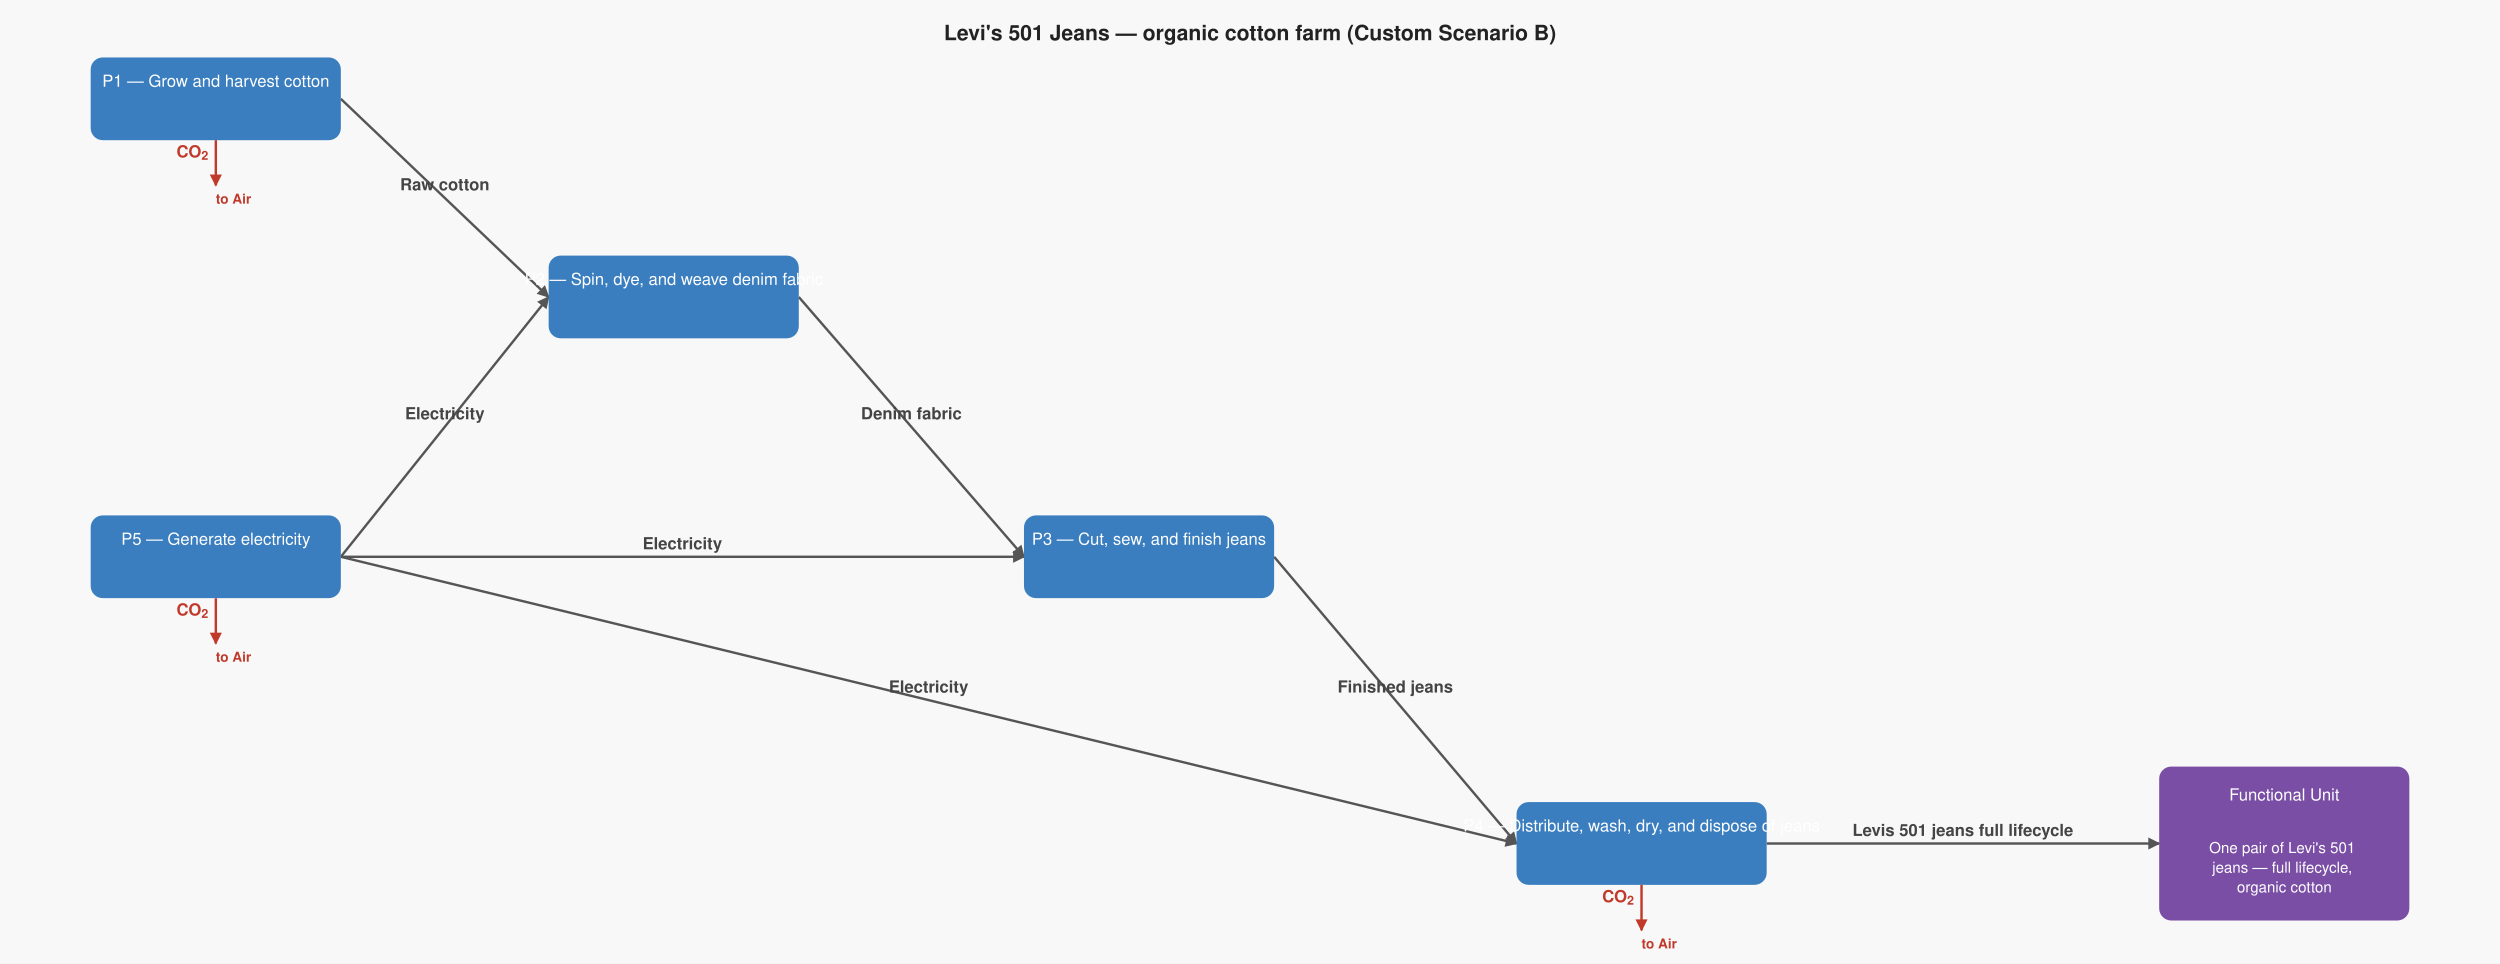
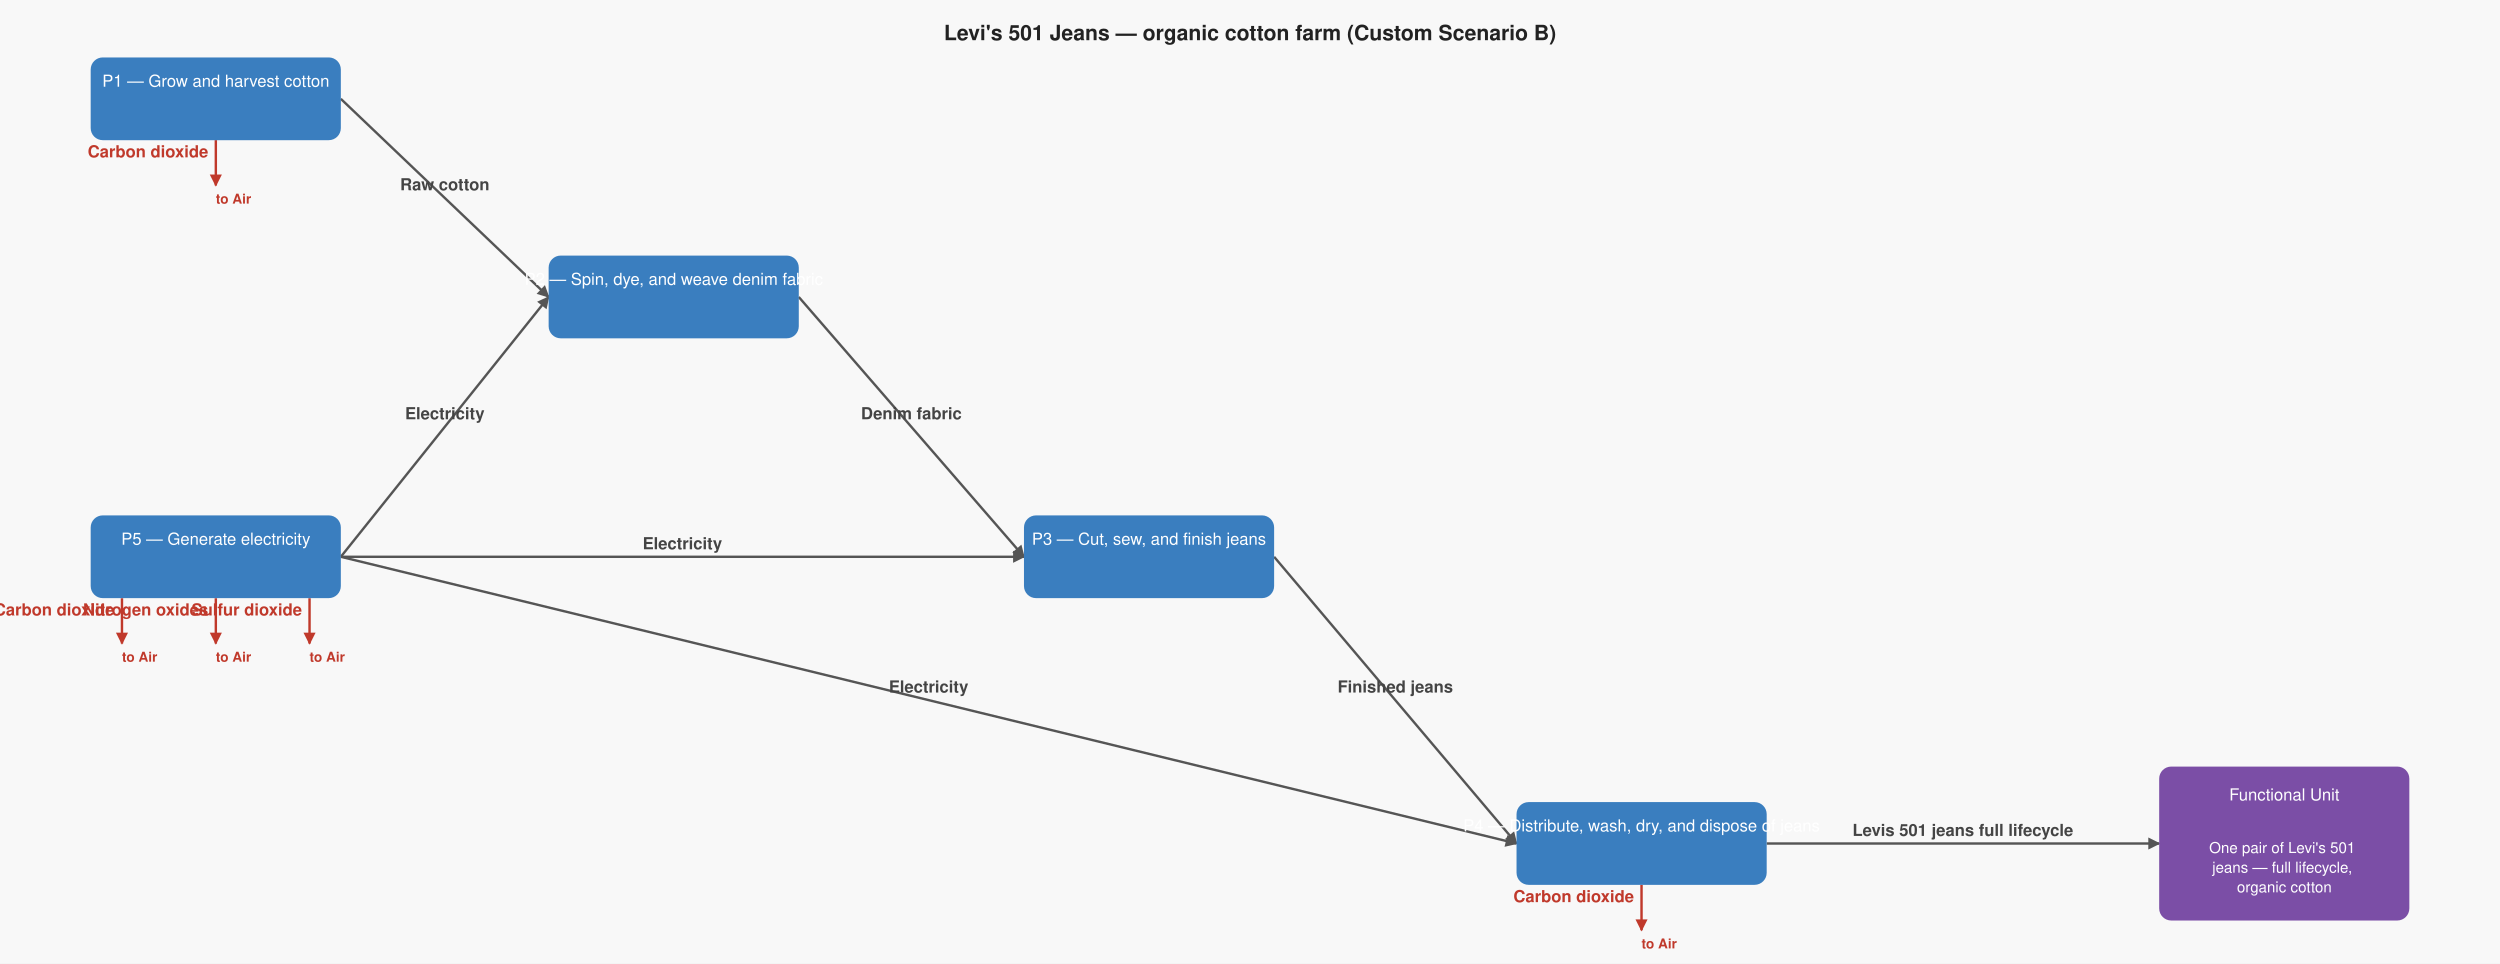
<svg xmlns="http://www.w3.org/2000/svg" width="1654.1" height="637.5" viewBox="0 -38.0 1654.1 637.5">
  <rect x="0" y="-38.0" width="1654.1" height="637.5" fill="#f8f8f8" />
  <defs>
    <marker id="arr" viewBox="0 0 10 10" refX="9" refY="5" markerWidth="5" markerHeight="5" orient="auto">
      <path d="M0,0 L10,5 L0,10 z" fill="#555555" />
    </marker>
    <marker id="arr-green" viewBox="0 0 10 10" refX="9" refY="5" markerWidth="5" markerHeight="5" orient="auto">
      <path d="M0,0 L10,5 L0,10 z" fill="#2d7a45" />
    </marker>
    <marker id="arr-red" viewBox="0 0 10 10" refX="9" refY="5" markerWidth="5" markerHeight="5" orient="auto">
      <path d="M0,0 L10,5 L0,10 z" fill="#c0392b" />
    </marker>
  </defs>
  <text x="827.1" y="-11.4" text-anchor="middle" dominant-baseline="auto" font-family="Helvetica,Arial,sans-serif" font-size="14" font-weight="bold" fill="#222">Levi's 501 Jeans — organic cotton farm (Custom Scenario B)</text>
  <line x1="142.8" y1="54.7" x2="142.8" y2="84.7" stroke="#c0392b" stroke-width="1.6" marker-end="url(#arr-red)" />
-   <text x="137.8" y="66.1" text-anchor="end" dominant-baseline="auto" font-family="Helvetica,Arial,sans-serif" font-size="11" font-weight="bold" fill="#c0392b">CO<tspan baseline-shift="sub" font-size="0.75em">2</tspan>
-   </text>
+   <text x="137.8" y="66.1" text-anchor="end" dominant-baseline="auto" font-family="Helvetica,Arial,sans-serif" font-size="11" font-weight="bold" fill="#c0392b">Carbon dioxide</text>
  <text x="142.8" y="96.7" text-anchor="start" dominant-baseline="auto" font-family="Helvetica,Arial,sans-serif" font-size="9" font-weight="bold" fill="#c0392b">to Air</text>
  <line x1="1086.1" y1="547.5" x2="1086.1" y2="577.5" stroke="#c0392b" stroke-width="1.6" marker-end="url(#arr-red)" />
-   <text x="1081.1" y="558.9" text-anchor="end" dominant-baseline="auto" font-family="Helvetica,Arial,sans-serif" font-size="11" font-weight="bold" fill="#c0392b">CO<tspan baseline-shift="sub" font-size="0.75em">2</tspan>
-   </text>
+   <text x="1081.1" y="558.9" text-anchor="end" dominant-baseline="auto" font-family="Helvetica,Arial,sans-serif" font-size="11" font-weight="bold" fill="#c0392b">Carbon dioxide</text>
  <text x="1086.1" y="589.5" text-anchor="start" dominant-baseline="auto" font-family="Helvetica,Arial,sans-serif" font-size="9" font-weight="bold" fill="#c0392b">to Air</text>
+   <line x1="80.7" y1="357.8" x2="80.7" y2="387.8" stroke="#c0392b" stroke-width="1.6" marker-end="url(#arr-red)" />
+   <text x="75.7" y="369.2" text-anchor="end" dominant-baseline="auto" font-family="Helvetica,Arial,sans-serif" font-size="11" font-weight="bold" fill="#c0392b">Carbon dioxide</text>
+   <text x="80.7" y="399.8" text-anchor="start" dominant-baseline="auto" font-family="Helvetica,Arial,sans-serif" font-size="9" font-weight="bold" fill="#c0392b">to Air</text>
  <line x1="142.8" y1="357.8" x2="142.8" y2="387.8" stroke="#c0392b" stroke-width="1.6" marker-end="url(#arr-red)" />
-   <text x="137.8" y="369.2" text-anchor="end" dominant-baseline="auto" font-family="Helvetica,Arial,sans-serif" font-size="11" font-weight="bold" fill="#c0392b">CO<tspan baseline-shift="sub" font-size="0.75em">2</tspan>
-   </text>
+   <text x="137.8" y="369.2" text-anchor="end" dominant-baseline="auto" font-family="Helvetica,Arial,sans-serif" font-size="11" font-weight="bold" fill="#c0392b">Nitrogen oxides</text>
  <text x="142.8" y="399.8" text-anchor="start" dominant-baseline="auto" font-family="Helvetica,Arial,sans-serif" font-size="9" font-weight="bold" fill="#c0392b">to Air</text>
+   <line x1="204.8" y1="357.8" x2="204.8" y2="387.8" stroke="#c0392b" stroke-width="1.6" marker-end="url(#arr-red)" />
+   <text x="199.8" y="369.2" text-anchor="end" dominant-baseline="auto" font-family="Helvetica,Arial,sans-serif" font-size="11" font-weight="bold" fill="#c0392b">Sulfur dioxide</text>
+   <text x="204.8" y="399.8" text-anchor="start" dominant-baseline="auto" font-family="Helvetica,Arial,sans-serif" font-size="9" font-weight="bold" fill="#c0392b">to Air</text>
  <line x1="225.5" y1="27.4" x2="363.0" y2="158.5" stroke="#555555" stroke-width="1.6" marker-end="url(#arr)" />
  <text x="294.3" y="87.9" text-anchor="middle" dominant-baseline="auto" font-family="Helvetica,Arial,sans-serif" font-size="11" font-weight="bold" fill="#444">Raw cotton</text>
  <line x1="528.5" y1="158.5" x2="677.5" y2="330.4" stroke="#555555" stroke-width="1.6" marker-end="url(#arr)" />
  <text x="603.0" y="239.4" text-anchor="middle" dominant-baseline="auto" font-family="Helvetica,Arial,sans-serif" font-size="11" font-weight="bold" fill="#444">Denim fabric</text>
  <line x1="843.0" y1="330.4" x2="1003.4" y2="520.1" stroke="#555555" stroke-width="1.6" marker-end="url(#arr)" />
  <text x="923.2" y="420.2" text-anchor="middle" dominant-baseline="auto" font-family="Helvetica,Arial,sans-serif" font-size="11" font-weight="bold" fill="#444">Finished jeans</text>
  <line x1="1168.9" y1="520.1" x2="1428.6" y2="520.1" stroke="#555555" stroke-width="1.6" marker-end="url(#arr)" />
  <text x="1298.7" y="515.1" text-anchor="middle" dominant-baseline="auto" font-family="Helvetica,Arial,sans-serif" font-size="11" font-weight="bold" fill="#444">Levis 501 jeans full lifecycle</text>
  <line x1="225.5" y1="330.4" x2="363.0" y2="158.5" stroke="#555555" stroke-width="1.6" marker-end="url(#arr)" />
  <text x="294.3" y="239.4" text-anchor="middle" dominant-baseline="auto" font-family="Helvetica,Arial,sans-serif" font-size="11" font-weight="bold" fill="#444">Electricity</text>
  <line x1="225.5" y1="330.4" x2="677.5" y2="330.4" stroke="#555555" stroke-width="1.6" marker-end="url(#arr)" />
  <text x="451.5" y="325.4" text-anchor="middle" dominant-baseline="auto" font-family="Helvetica,Arial,sans-serif" font-size="11" font-weight="bold" fill="#444">Electricity</text>
  <line x1="225.5" y1="330.4" x2="1003.4" y2="520.1" stroke="#555555" stroke-width="1.6" marker-end="url(#arr)" />
  <text x="614.4" y="420.2" text-anchor="middle" dominant-baseline="auto" font-family="Helvetica,Arial,sans-serif" font-size="11" font-weight="bold" fill="#444">Electricity</text>
  <rect x="60.0" y="-0.0" width="165.513" height="54.745" rx="8" fill="#3a7ebf" />
  <text x="142.8" y="19.4" text-anchor="middle" dominant-baseline="auto" font-family="Helvetica,Arial,sans-serif" font-size="11" font-weight="normal" fill="white">P1 — Grow and harvest cotton</text>
  <rect x="363.0" y="131.1" width="165.513" height="54.745" rx="8" fill="#3a7ebf" />
  <text x="445.8" y="150.5" text-anchor="middle" dominant-baseline="auto" font-family="Helvetica,Arial,sans-serif" font-size="11" font-weight="normal" fill="white">P2 — Spin, dye, and weave denim fabric</text>
  <rect x="677.5" y="303.0" width="165.513" height="54.745" rx="8" fill="#3a7ebf" />
  <text x="760.2" y="322.4" text-anchor="middle" dominant-baseline="auto" font-family="Helvetica,Arial,sans-serif" font-size="11" font-weight="normal" fill="white">P3 — Cut, sew, and finish jeans</text>
  <rect x="1003.4" y="492.7" width="165.513" height="54.745" rx="8" fill="#3a7ebf" />
  <text x="1086.1" y="512.1" text-anchor="middle" dominant-baseline="auto" font-family="Helvetica,Arial,sans-serif" font-size="11" font-weight="normal" fill="white">P4 — Distribute, wash, dry, and dispose of jeans</text>
  <rect x="60.0" y="303.0" width="165.513" height="54.745" rx="8" fill="#3a7ebf" />
  <text x="142.8" y="322.4" text-anchor="middle" dominant-baseline="auto" font-family="Helvetica,Arial,sans-serif" font-size="11" font-weight="normal" fill="white">P5 — Generate electricity</text>
  <rect x="1428.6" y="469.2" width="165.513" height="101.851" rx="8" fill="#7b4ea6" />
  <text x="1511.4" y="491.6" text-anchor="middle" dominant-baseline="auto" font-family="Helvetica,Arial,sans-serif" font-size="11" font-weight="normal" fill="white">Functional Unit</text>
  <text text-anchor="middle" font-family="Helvetica,Arial,sans-serif" font-size="10" font-weight="normal" fill="white">
    <tspan x="1511.4" y="526.4" dominant-baseline="auto">One pair of Levi's 501</tspan>
    <tspan x="1511.4" y="539.4" dominant-baseline="auto">jeans — full lifecycle,</tspan>
    <tspan x="1511.4" y="552.4" dominant-baseline="auto">organic cotton</tspan>
  </text>
</svg>
